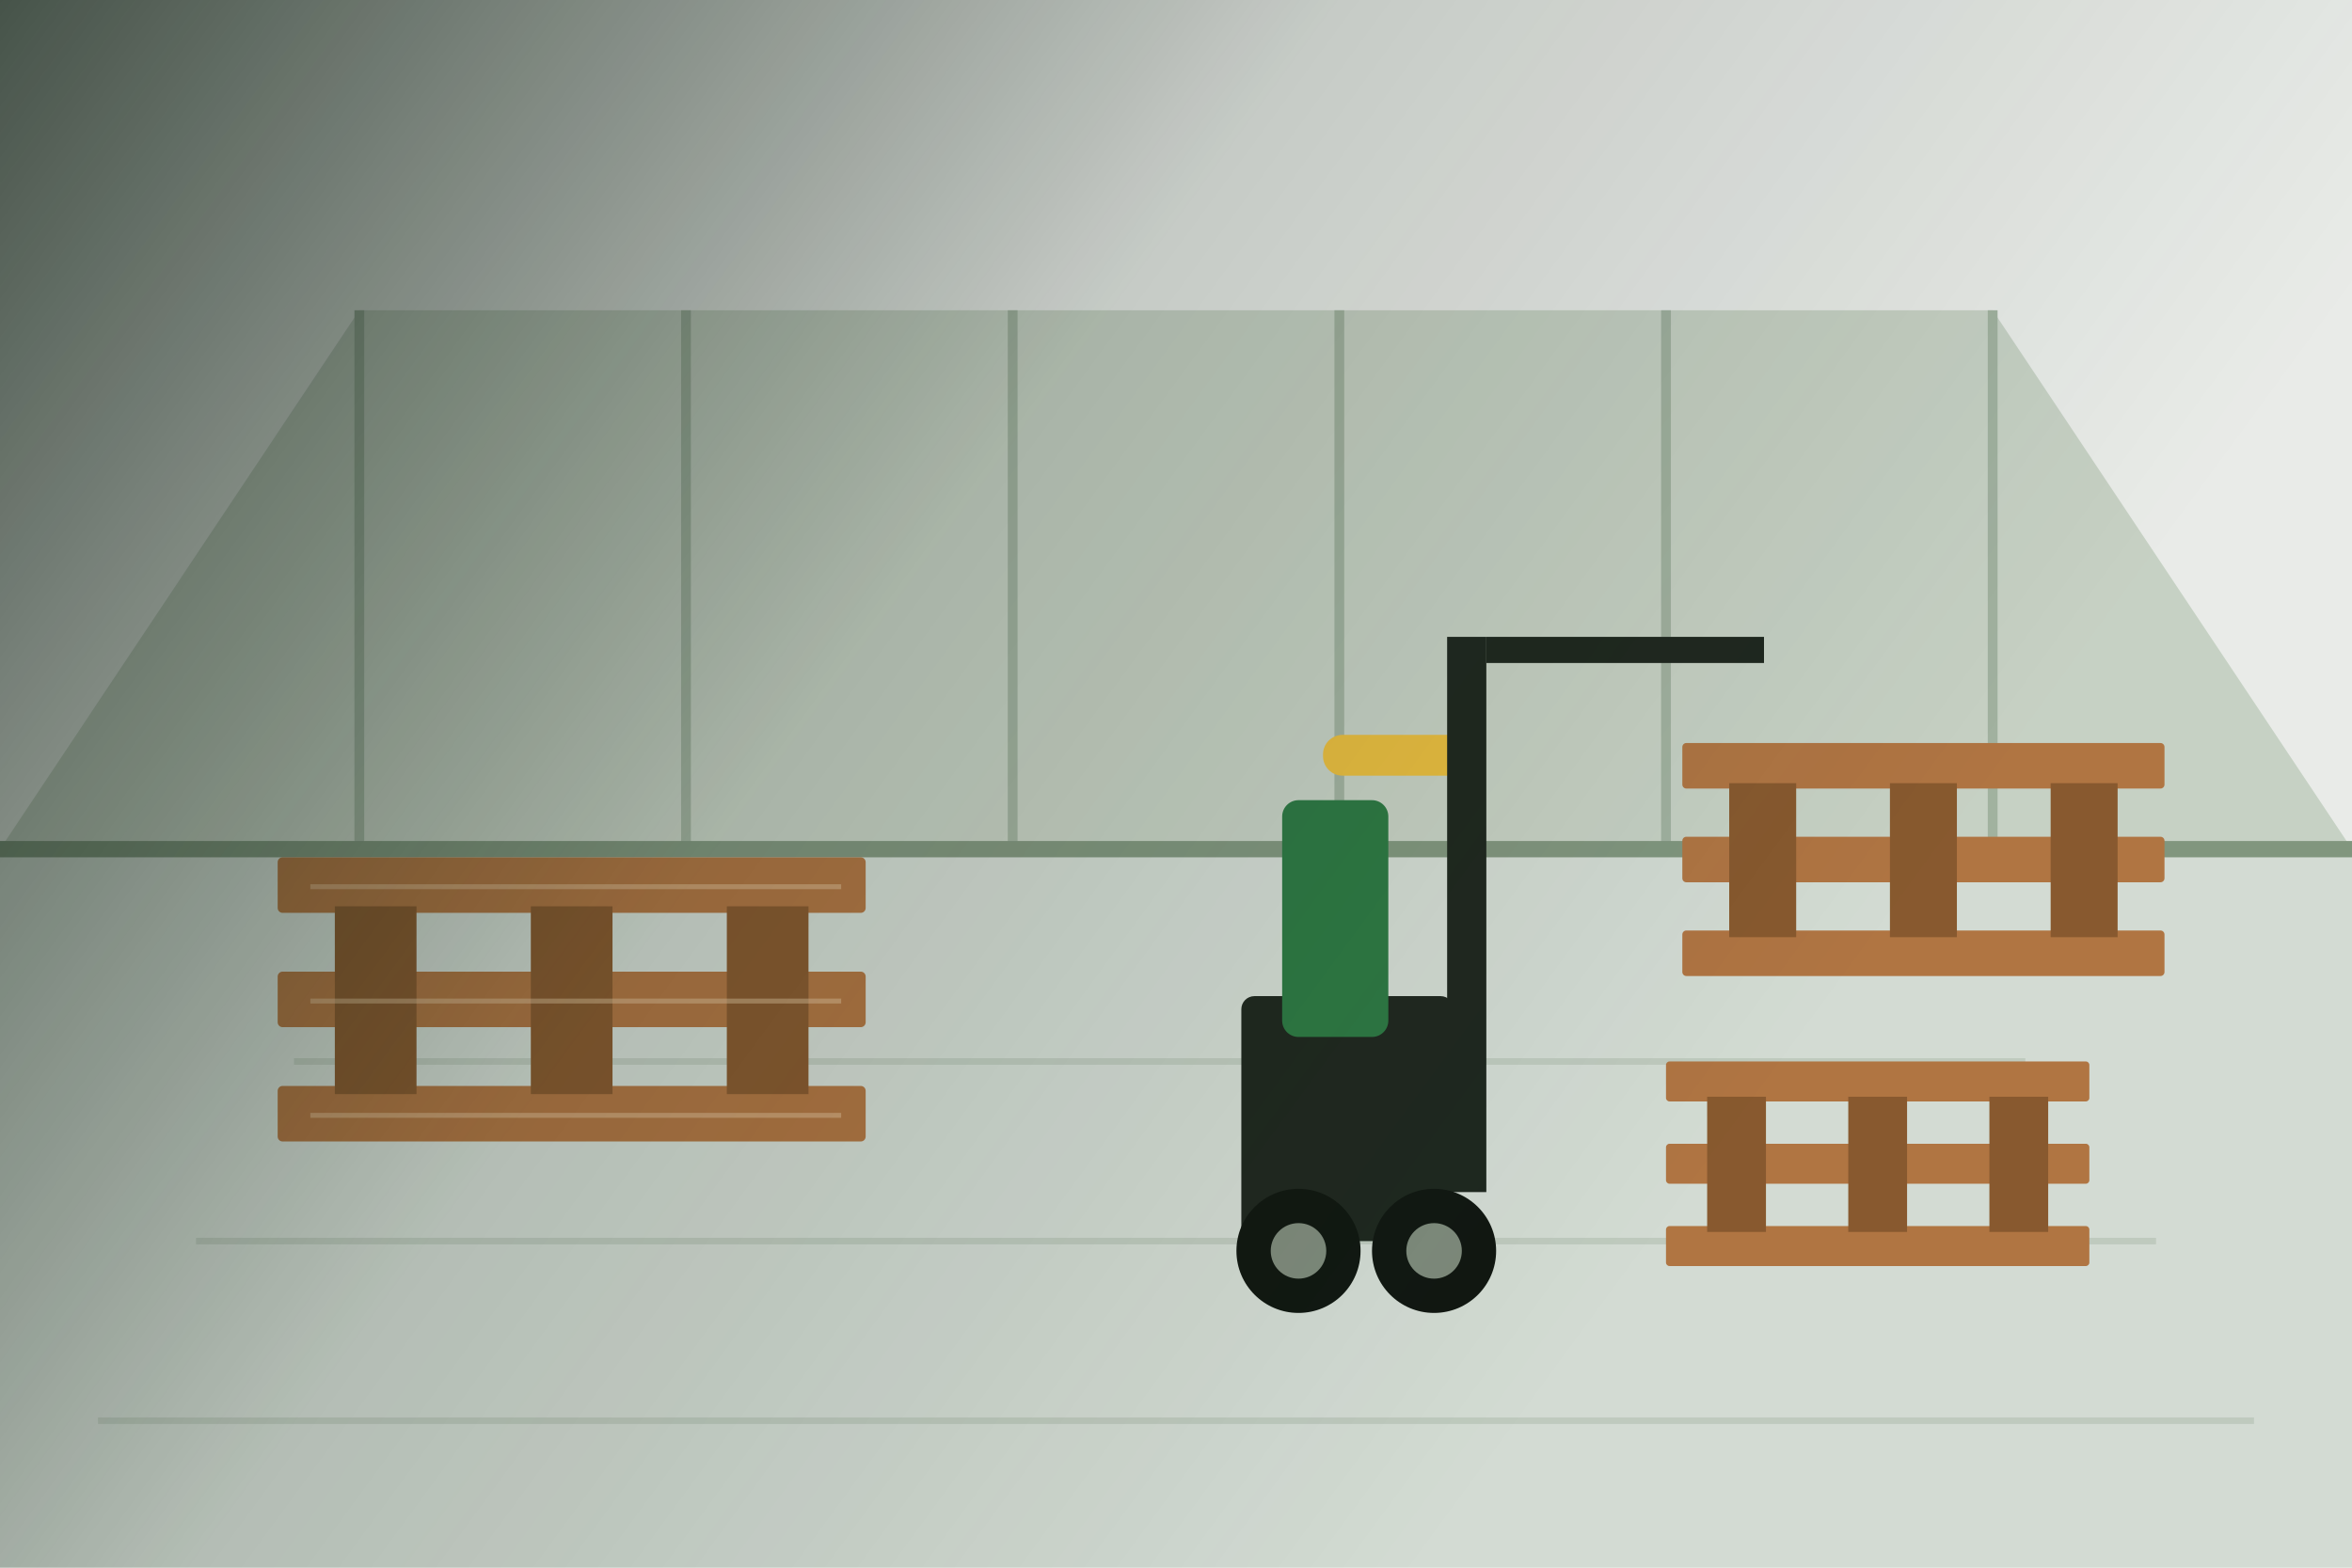
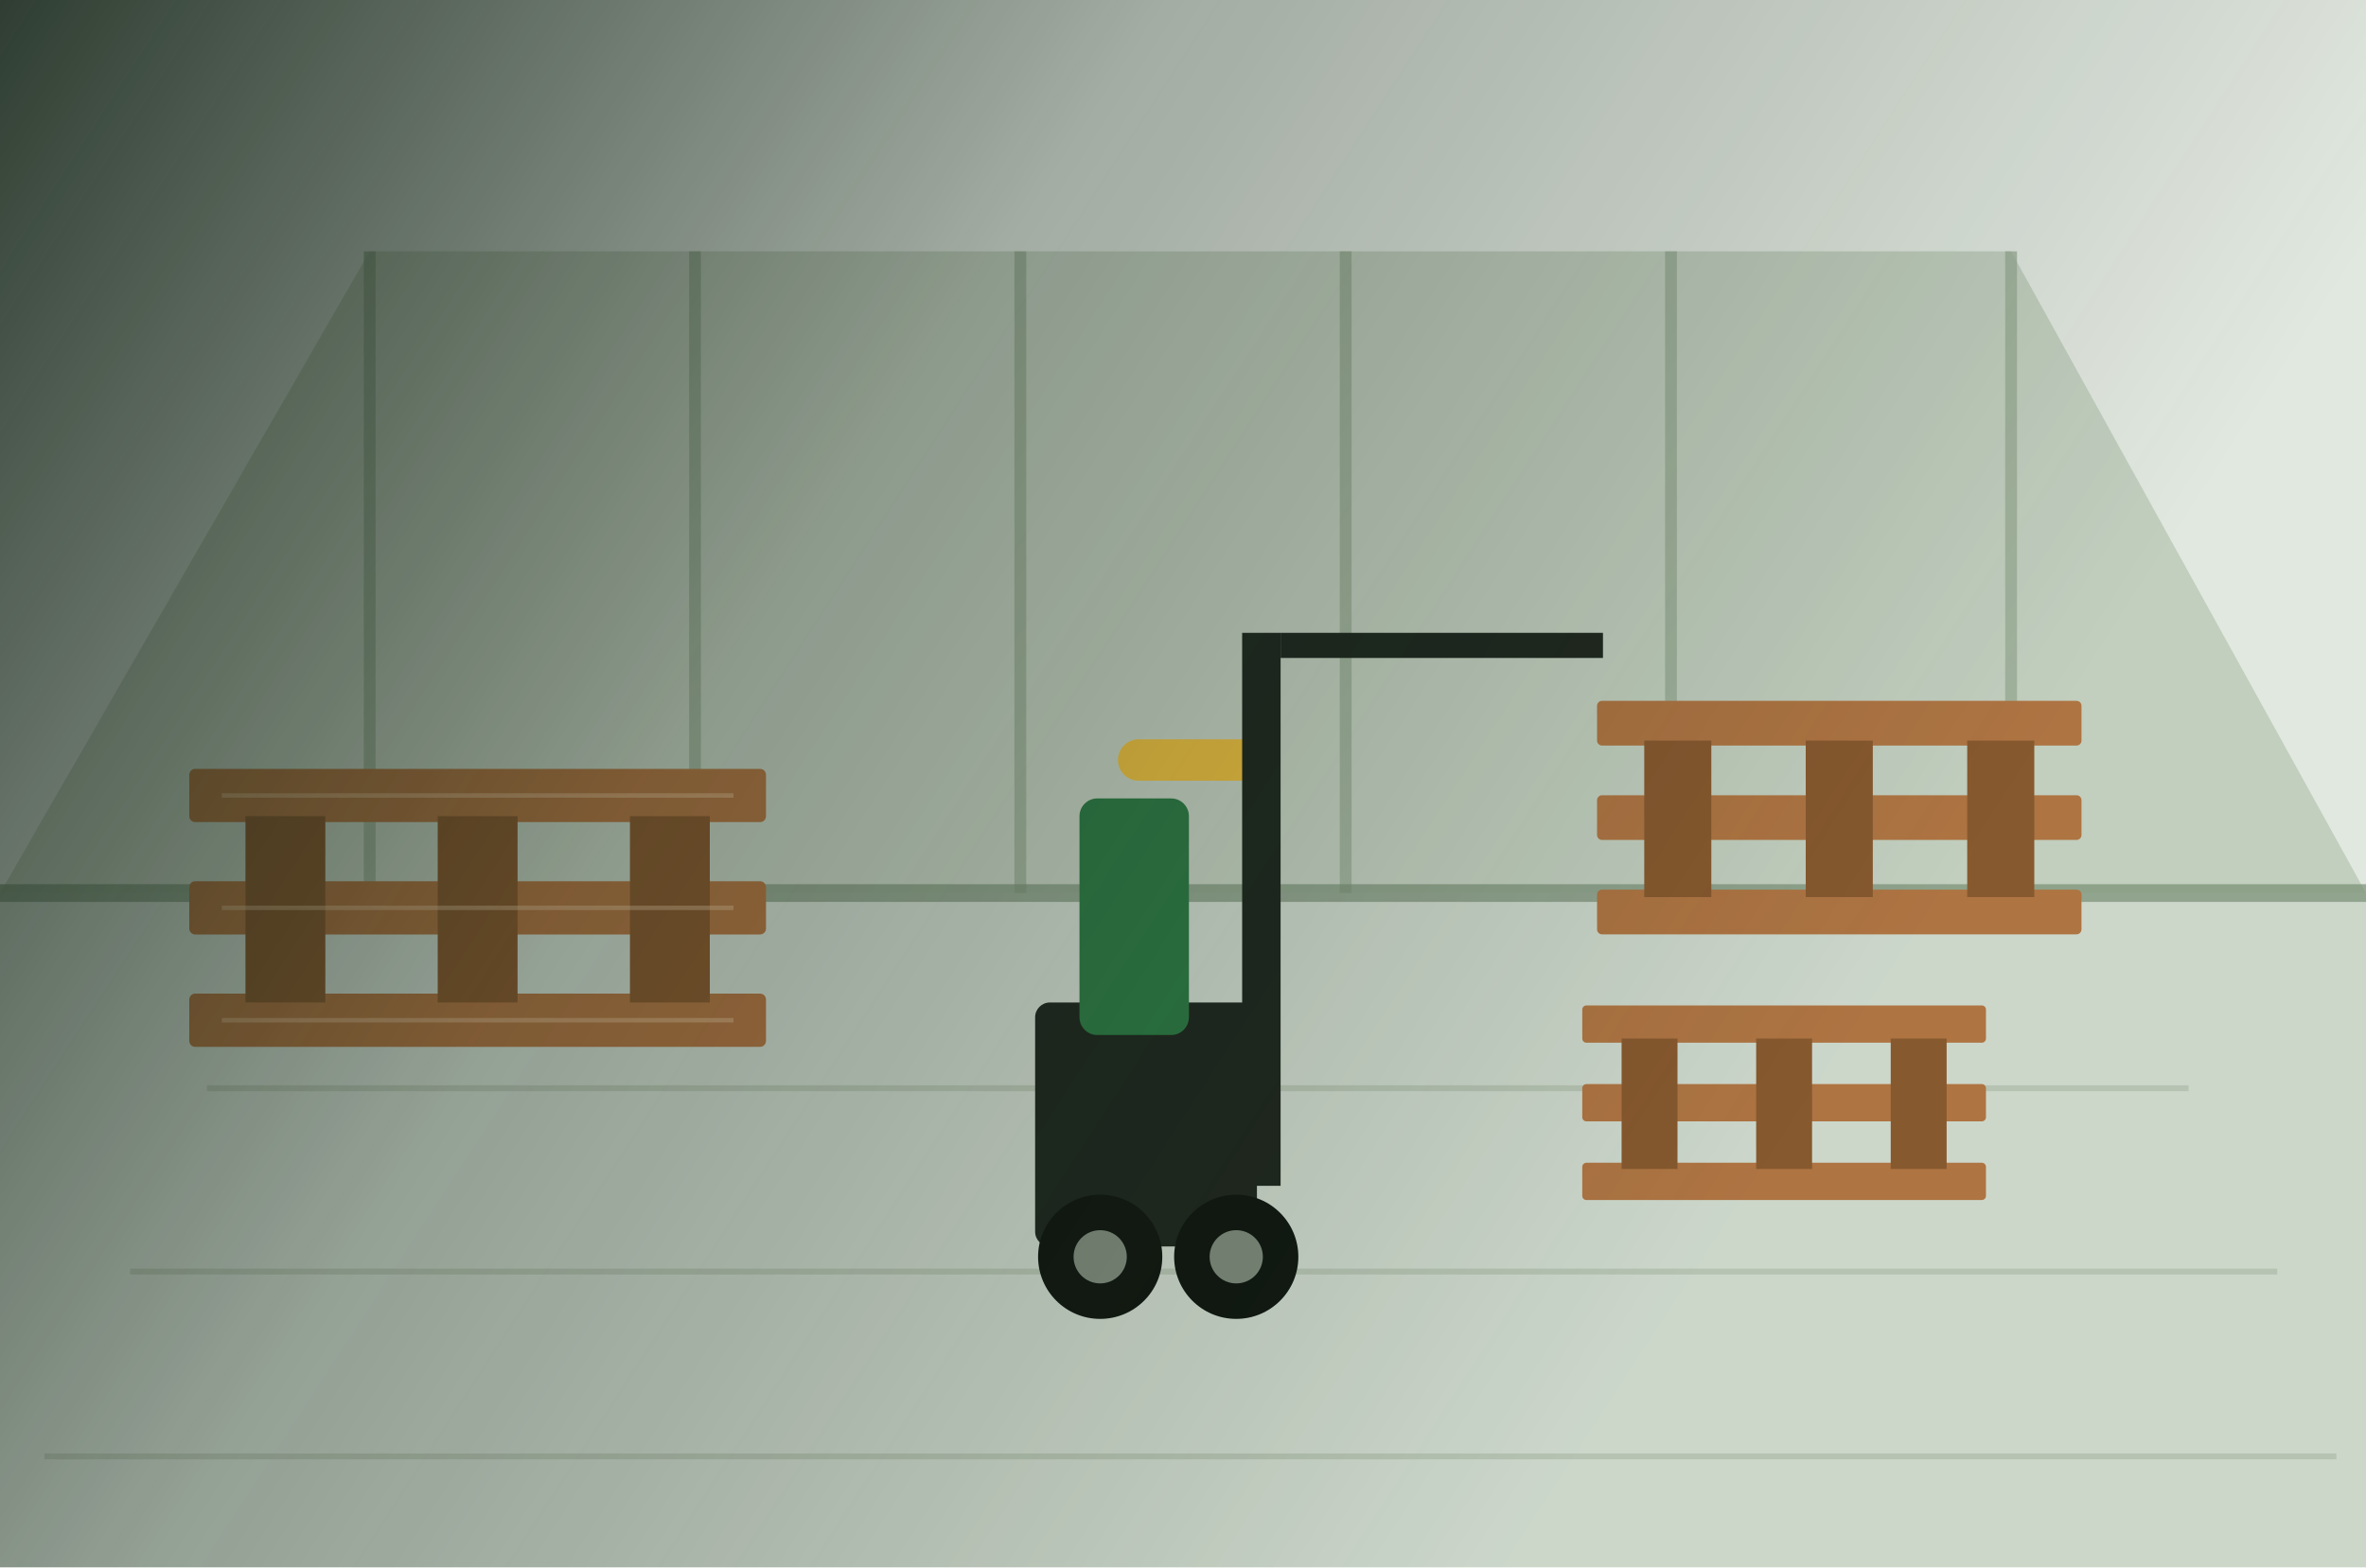
- <svg xmlns="http://www.w3.org/2000/svg" width="1440" height="960" viewBox="0 0 1440 960" fill="none">
-   <rect width="1440" height="960" fill="#F4F6F3" />
-   <rect y="520" width="1440" height="440" fill="#DDE5DD" />
-   <path d="M0 520L220 190H1220L1440 520H0Z" fill="#D0DACD" />
-   <path d="M220 190V520M420 190V520M620 190V520M820 190V520M1020 190V520M1220 190V520" stroke="#A9B9A7" stroke-width="6" />
-   <path d="M0 520H1440" stroke="#879C84" stroke-width="10" />
-   <g opacity=".25">
-     <path d="M180 650H1240M120 760H1320M60 870H1380" stroke="#879C84" stroke-width="4" />
+ <svg xmlns="http://www.w3.org/2000/svg" width="1600" height="1060" viewBox="0 0 1600 1060" fill="none">
+   <rect width="1600" height="1060" fill="#EEF4EC" />
+   <rect y="604" width="1600" height="456" fill="#D8E2D6" />
+   <path d="M0 604L250 170H1360L1600 604H0Z" fill="#CDD9C9" />
+   <path d="M250 170V604M470 170V604M690 170V604M910 170V604M1130 170V604M1360 170V604" stroke="#9FB29A" stroke-width="8" opacity=".75" />
+   <path d="M0 604H1600" stroke="#7F957A" stroke-width="12" opacity=".7" />
+   <g opacity=".28" stroke="#80967B" stroke-width="4">
+     <path d="M140 736H1480M88 860H1540M30 985H1580" />
  </g>
-   <g transform="translate(760 410)">
-     <rect x="0" y="200" width="130" height="150" rx="8" fill="#202820" />
-     <rect x="25" y="80" width="65" height="145" rx="10" fill="#2F7D46" />
-     <rect x="50" y="40" width="95" height="25" rx="12" fill="#F4C542" />
-     <rect x="126" y="-20" width="24" height="340" fill="#202820" />
-     <rect x="150" y="-20" width="170" height="16" fill="#202820" />
-     <circle cx="35" cy="356" r="38" fill="#111711" />
-     <circle cx="35" cy="356" r="17" fill="#849081" />
-     <circle cx="118" cy="356" r="38" fill="#111711" />
-     <circle cx="118" cy="356" r="17" fill="#849081" />
-   </g>
-   <g transform="translate(170 525)">
+   <g transform="translate(128 520)">
    <g fill="#B87945">
-       <rect x="0" y="0" width="360" height="34" rx="3" />
-       <rect x="0" y="70" width="360" height="34" rx="3" />
-       <rect x="0" y="140" width="360" height="34" rx="3" />
+       <rect width="390" height="36" rx="4" />
+       <rect y="76" width="390" height="36" rx="4" />
+       <rect y="152" width="390" height="36" rx="4" />
    </g>
    <g fill="#8E5C30">
-       <rect x="35" y="30" width="50" height="115" />
-       <rect x="155" y="30" width="50" height="115" />
-       <rect x="275" y="30" width="50" height="115" />
+       <rect x="38" y="32" width="54" height="126" />
+       <rect x="168" y="32" width="54" height="126" />
+       <rect x="298" y="32" width="54" height="126" />
    </g>
-     <g opacity=".45" stroke="#F5D5AE" stroke-width="3">
-       <path d="M20 18H345M20 88H345M20 158H345" />
+     <g opacity=".42" stroke="#F5D5AE" stroke-width="3">
+       <path d="M22 18H368M22 94H368M22 170H368" />
    </g>
  </g>
-   <g transform="translate(1030 455) scale(.82)">
+   <g transform="translate(700 448)">
+     <rect x="0" y="230" width="150" height="165" rx="10" fill="#202820" />
+     <rect x="30" y="92" width="74" height="160" rx="12" fill="#2F7D46" />
+     <rect x="56" y="52" width="105" height="28" rx="14" fill="#F4C542" />
+     <rect x="140" y="-20" width="26" height="374" fill="#202820" />
+     <rect x="166" y="-20" width="218" height="17" fill="#202820" />
+     <circle cx="44" cy="402" r="42" fill="#111711" />
+     <circle cx="44" cy="402" r="18" fill="#849081" />
+     <circle cx="136" cy="402" r="42" fill="#111711" />
+     <circle cx="136" cy="402" r="18" fill="#849081" />
+   </g>
+   <g transform="translate(1080 474) scale(.84)">
    <g fill="#B87945">
-       <rect x="0" y="0" width="360" height="34" rx="3" />
-       <rect x="0" y="70" width="360" height="34" rx="3" />
-       <rect x="0" y="140" width="360" height="34" rx="3" />
+       <rect width="390" height="36" rx="4" />
+       <rect y="76" width="390" height="36" rx="4" />
+       <rect y="152" width="390" height="36" rx="4" />
    </g>
    <g fill="#8E5C30">
-       <rect x="35" y="30" width="50" height="115" />
-       <rect x="155" y="30" width="50" height="115" />
-       <rect x="275" y="30" width="50" height="115" />
+       <rect x="38" y="32" width="54" height="126" />
+       <rect x="168" y="32" width="54" height="126" />
+       <rect x="298" y="32" width="54" height="126" />
    </g>
  </g>
-   <g transform="translate(1020 650) scale(.72)">
+   <g transform="translate(1070 680) scale(.7)">
    <g fill="#B87945">
-       <rect x="0" y="0" width="360" height="34" rx="3" />
-       <rect x="0" y="70" width="360" height="34" rx="3" />
-       <rect x="0" y="140" width="360" height="34" rx="3" />
+       <rect width="390" height="36" rx="4" />
+       <rect y="76" width="390" height="36" rx="4" />
+       <rect y="152" width="390" height="36" rx="4" />
    </g>
    <g fill="#8E5C30">
-       <rect x="35" y="30" width="50" height="115" />
-       <rect x="155" y="30" width="50" height="115" />
-       <rect x="275" y="30" width="50" height="115" />
+       <rect x="38" y="32" width="54" height="126" />
+       <rect x="168" y="32" width="54" height="126" />
+       <rect x="298" y="32" width="54" height="126" />
    </g>
  </g>
-   <rect width="1440" height="960" fill="url(#fade)" />
+   <rect width="1600" height="1060" fill="url(#fade)" />
  <defs>
-     <linearGradient id="fade" x1="0" y1="0" x2="1028" y2="754" gradientUnits="userSpaceOnUse">
-       <stop stop-color="#102014" stop-opacity=".76" />
-       <stop offset=".52" stop-color="#102014" stop-opacity=".2" />
-       <stop offset="1" stop-color="#102014" stop-opacity=".05" />
+     <linearGradient id="fade" x1="0" y1="0" x2="1200" y2="780" gradientUnits="userSpaceOnUse">
+       <stop stop-color="#102014" stop-opacity=".86" />
+       <stop offset=".46" stop-color="#102014" stop-opacity=".34" />
+       <stop offset="1" stop-color="#102014" stop-opacity=".06" />
    </linearGradient>
  </defs>
</svg>
